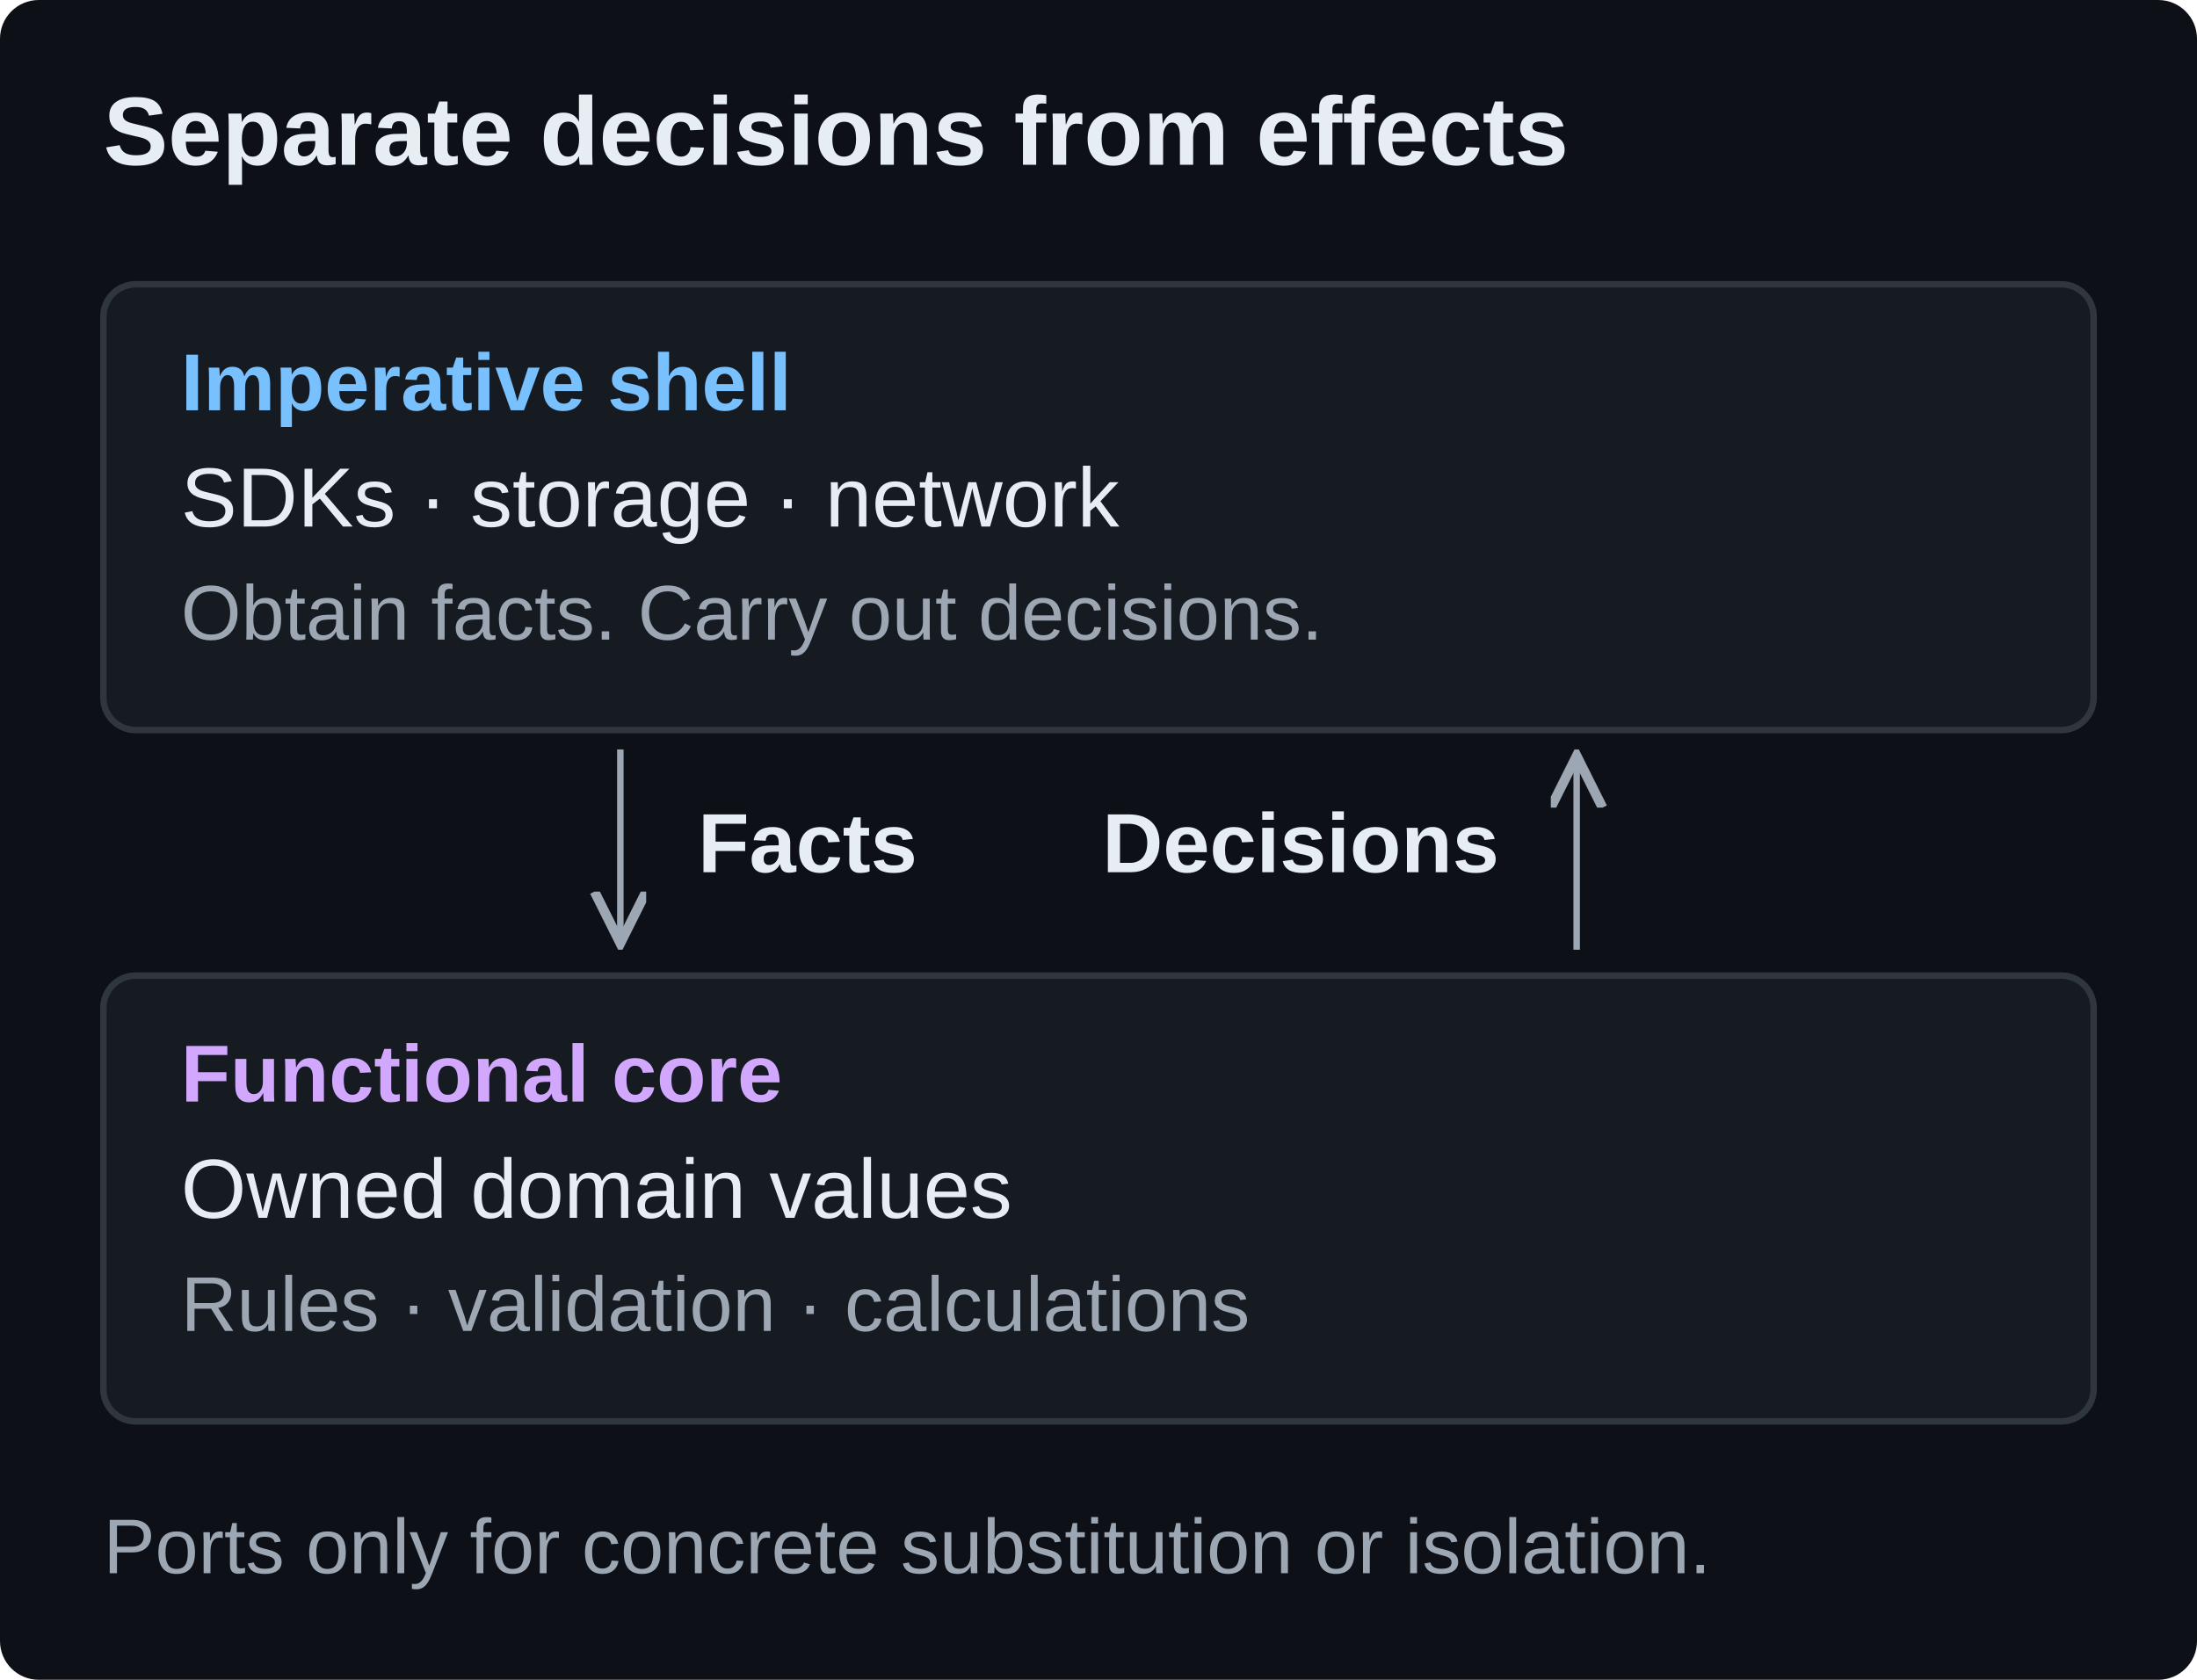
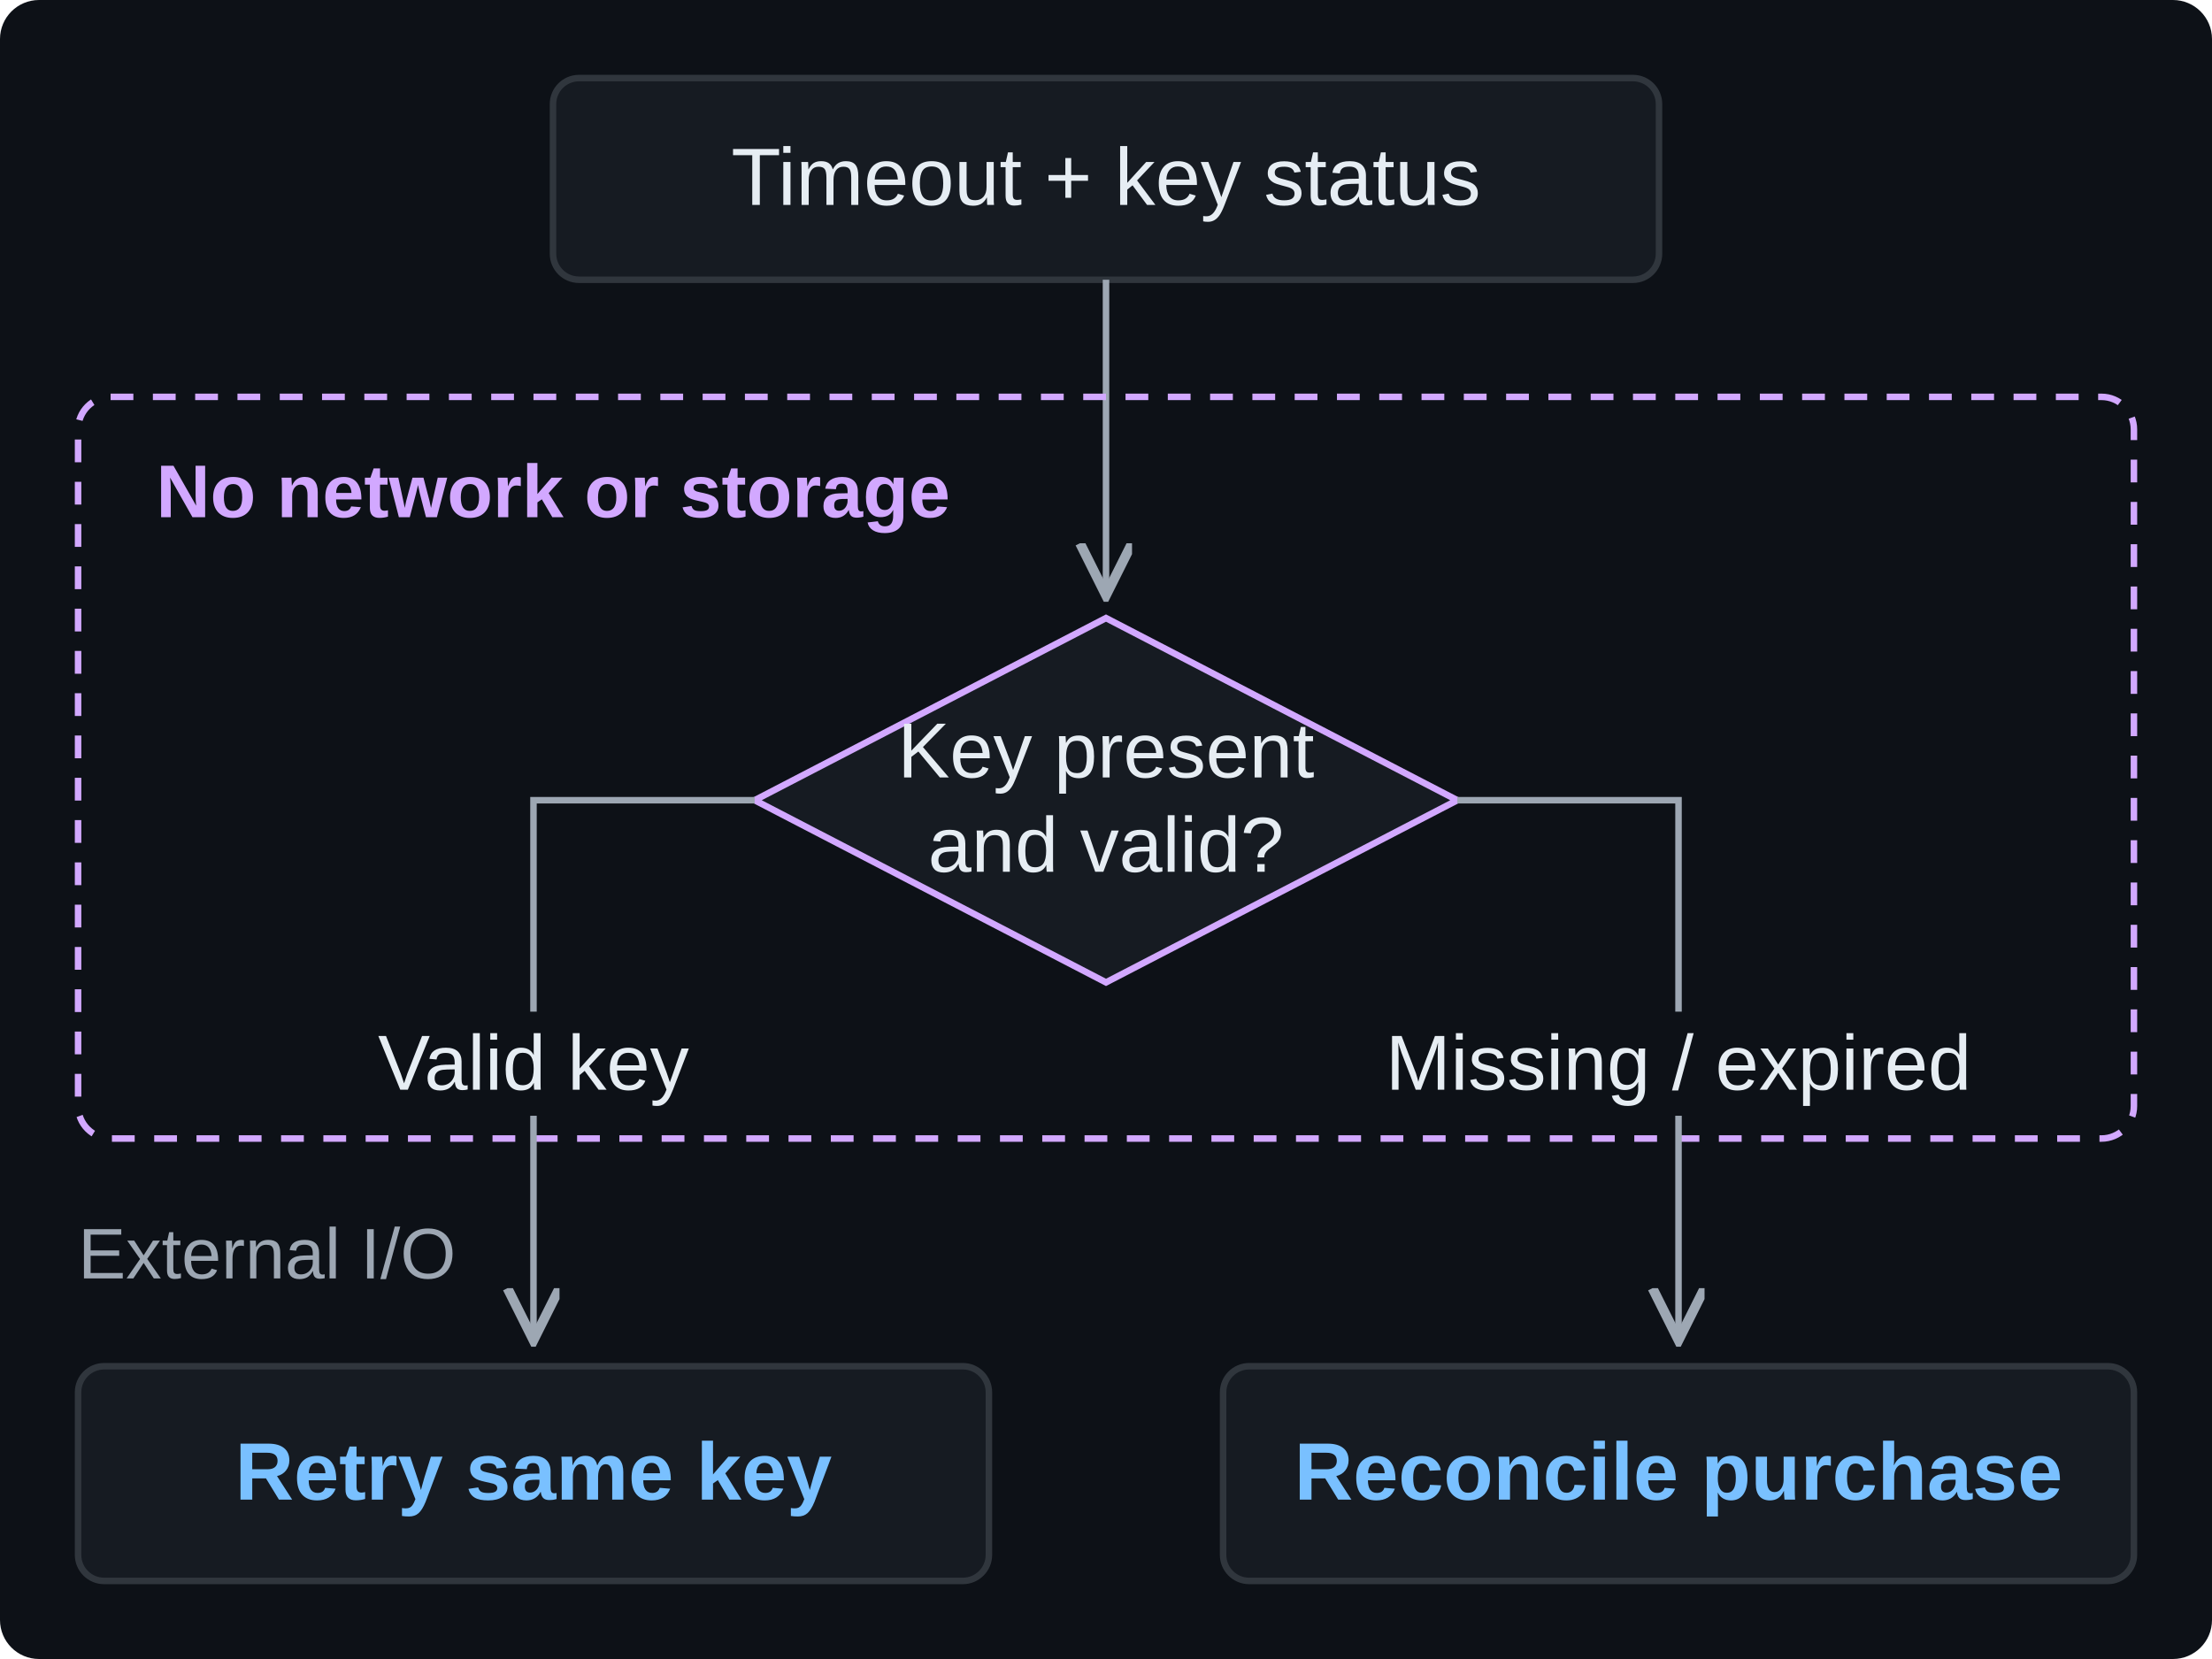
- <svg xmlns="http://www.w3.org/2000/svg" width="680" height="520" viewBox="0 0 680 520" role="img" aria-labelledby="title description">
+ <svg xmlns="http://www.w3.org/2000/svg" width="680" height="510" viewBox="0 0 680 510" role="img" aria-labelledby="title description">
  <defs>
    <marker id="arrow" markerWidth="9" markerHeight="9" refX="8" refY="4" orient="auto">
      <path d="M0 0 L8 4 L0 8" fill="none" stroke="#9da7b3" stroke-width="1.5" />
    </marker>
  </defs>
-   <rect width="680" height="520" rx="12" fill="#0d1117" />
+   <rect width="680" height="510" rx="12" fill="#0d1117" />
  <g font-family="Arial, Helvetica, sans-serif">
-     <text x="32" y="51" font-size="30" font-weight="700" fill="#e6edf3">Separate decisions from effects</text>
-     <rect x="32" y="88" width="616" height="138" rx="10" fill="#161b22" stroke="#30363d" stroke-width="2" />
-     <text x="56" y="127" font-size="25" font-weight="700" fill="#79c0ff">Imperative shell</text>
-     <text x="56" y="163" font-size="26" fill="#e6edf3">SDKs · storage · network</text>
-     <text x="56" y="198" font-size="24" fill="#9da7b3">Obtain facts. Carry out decisions.</text>
-     <path d="M192 232 V292" stroke="#9da7b3" stroke-width="2" marker-end="url(#arrow)" />
-     <text x="216" y="270" font-size="26" font-weight="700" fill="#e6edf3">Facts</text>
-     <path d="M488 294 V234" stroke="#9da7b3" stroke-width="2" marker-end="url(#arrow)" />
-     <text x="464" y="270" text-anchor="end" font-size="26" font-weight="700" fill="#e6edf3">Decisions</text>
-     <rect x="32" y="302" width="616" height="138" rx="10" fill="#161b22" stroke="#30363d" stroke-width="2" />
-     <text x="56" y="341" font-size="25" font-weight="700" fill="#d2a8ff">Functional core</text>
-     <text x="56" y="377" font-size="26" fill="#e6edf3">Owned domain values</text>
-     <text x="56" y="412" font-size="24" fill="#9da7b3">Rules · validation · calculations</text>
-     <text x="32" y="487" font-size="24" fill="#9da7b3">Ports only for concrete substitution or isolation.</text>
+     <rect x="170" y="24" width="340" height="62" rx="8" fill="#161b22" stroke="#30363d" stroke-width="2" />
+     <text x="340" y="63" text-anchor="middle" font-size="25" fill="#e6edf3">Timeout + key status</text>
+     <path d="M340 86 V183" fill="none" stroke="#9da7b3" stroke-width="2" marker-end="url(#arrow)" />
+     <rect x="24" y="122" width="632" height="228" rx="10" fill="none" stroke="#d2a8ff" stroke-dasharray="7 6" stroke-width="2" />
+     <text x="48" y="159" font-size="23" font-weight="700" fill="#d2a8ff">No network or storage</text>
+     <path d="M340 190 L448 246 L340 302 L232 246 Z" fill="#161b22" stroke="#d2a8ff" stroke-width="2" />
+     <text x="340" y="239" text-anchor="middle" font-size="24" fill="#e6edf3">Key present</text>
+     <text x="340" y="268" text-anchor="middle" font-size="24" fill="#e6edf3">and valid?</text>
+     <path d="M232 246 H164 V412" fill="none" stroke="#9da7b3" stroke-width="2" marker-end="url(#arrow)" />
+     <path d="M448 246 H516 V412" fill="none" stroke="#9da7b3" stroke-width="2" marker-end="url(#arrow)" />
+     <rect x="94" y="311" width="140" height="32" fill="#0d1117" />
+     <text x="164" y="335" text-anchor="middle" font-size="24" fill="#e6edf3">Valid key</text>
+     <rect x="412" y="311" width="208" height="32" fill="#0d1117" />
+     <text x="516" y="335" text-anchor="middle" font-size="24" fill="#e6edf3">Missing / expired</text>
+     <text x="24" y="393" font-size="22" fill="#9da7b3">External I/O</text>
+     <rect x="24" y="420" width="280" height="66" rx="8" fill="#161b22" stroke="#30363d" stroke-width="2" />
+     <text x="164" y="461" text-anchor="middle" font-size="25" font-weight="700" fill="#79c0ff">Retry same key</text>
+     <rect x="376" y="420" width="280" height="66" rx="8" fill="#161b22" stroke="#30363d" stroke-width="2" />
+     <text x="516" y="461" text-anchor="middle" font-size="25" font-weight="700" fill="#79c0ff">Reconcile purchase</text>
  </g>
</svg>
